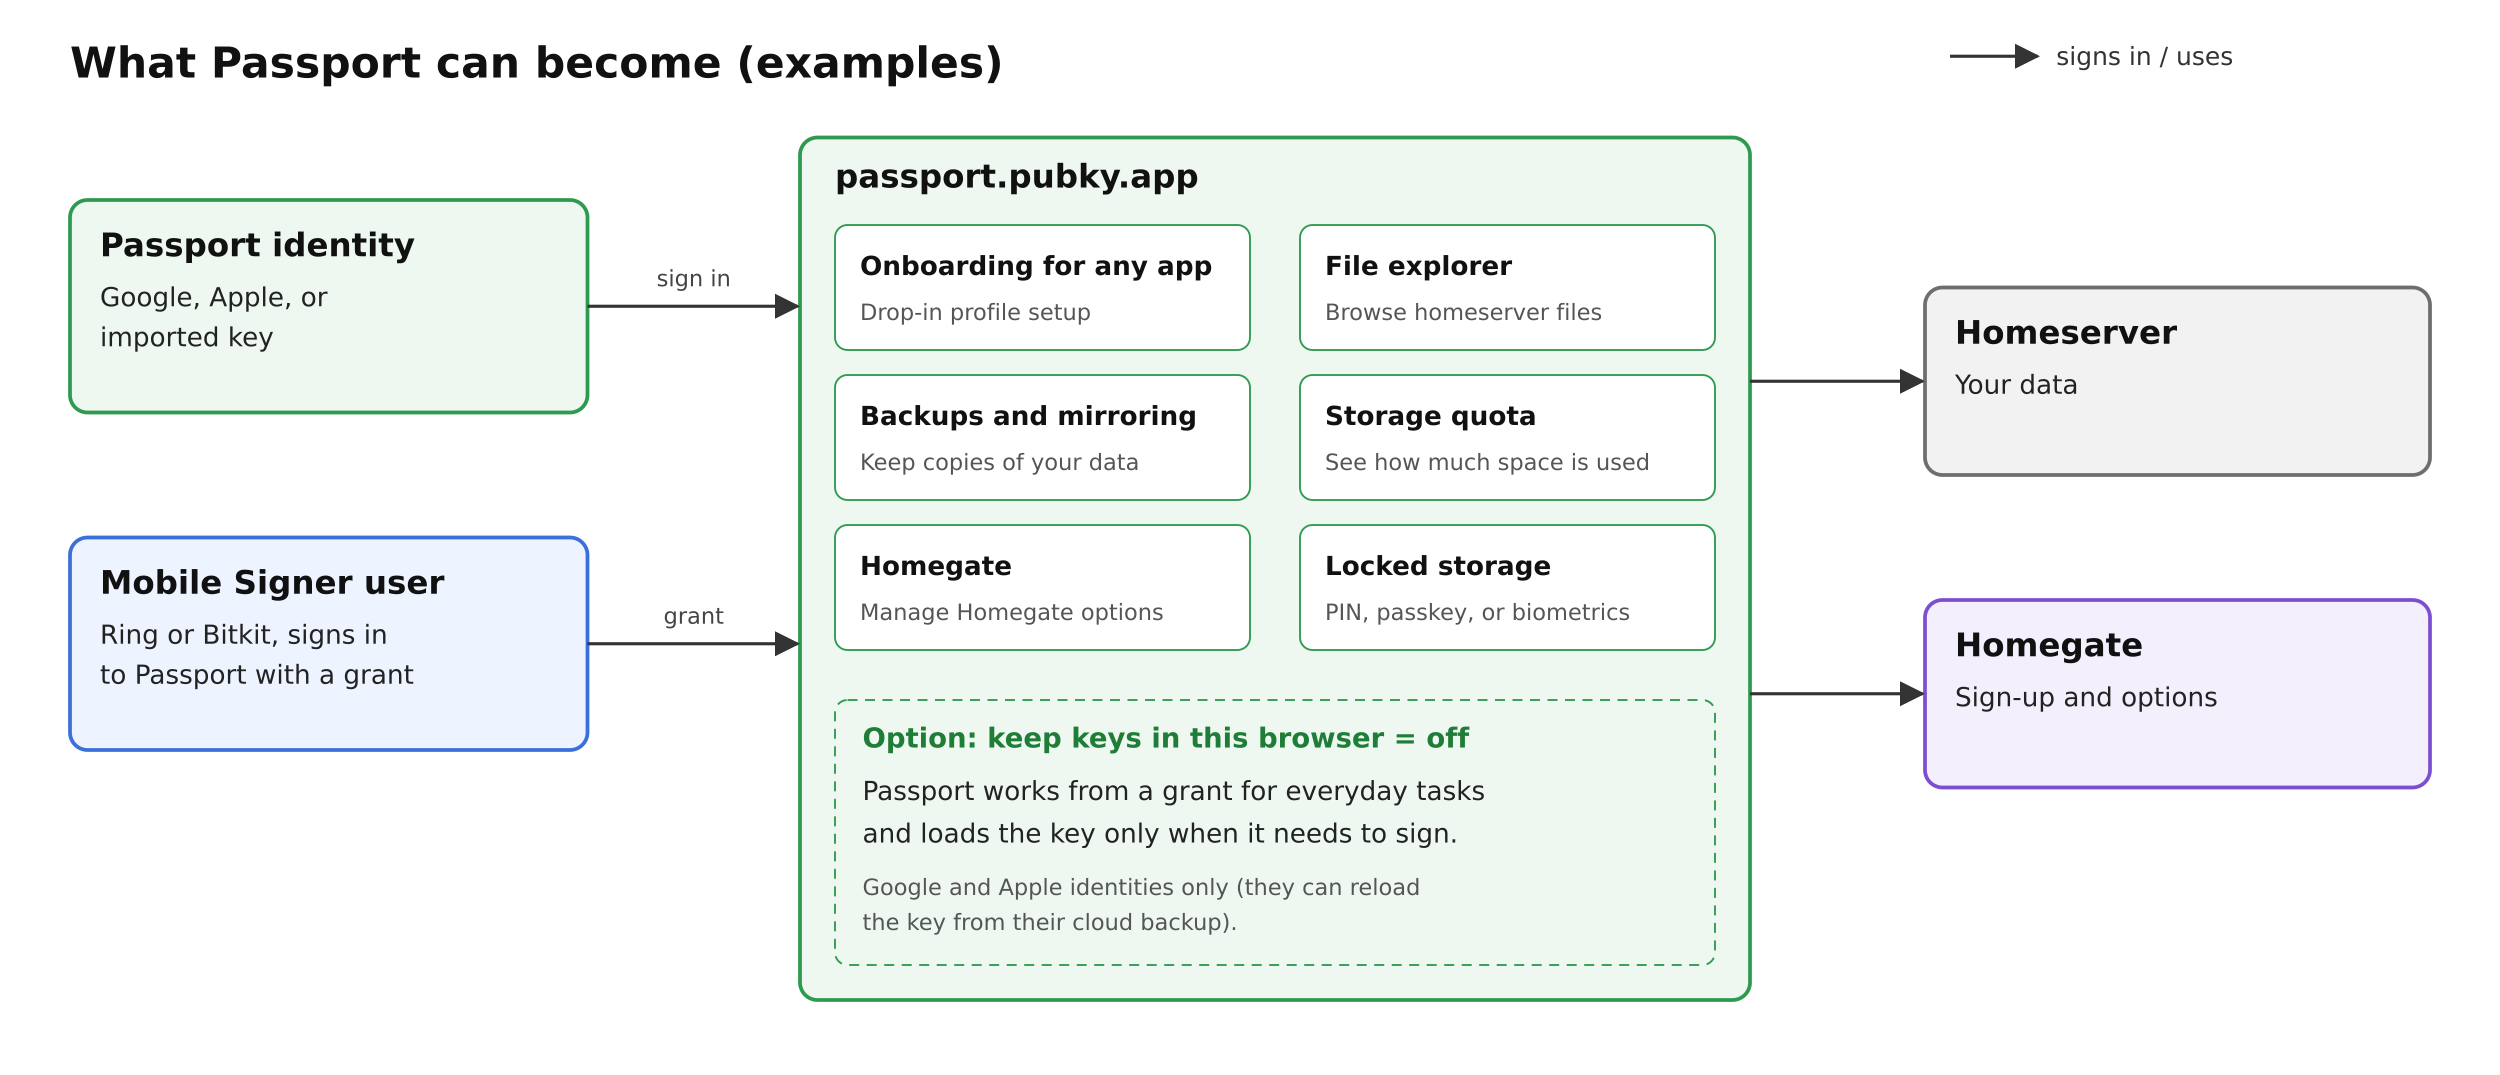
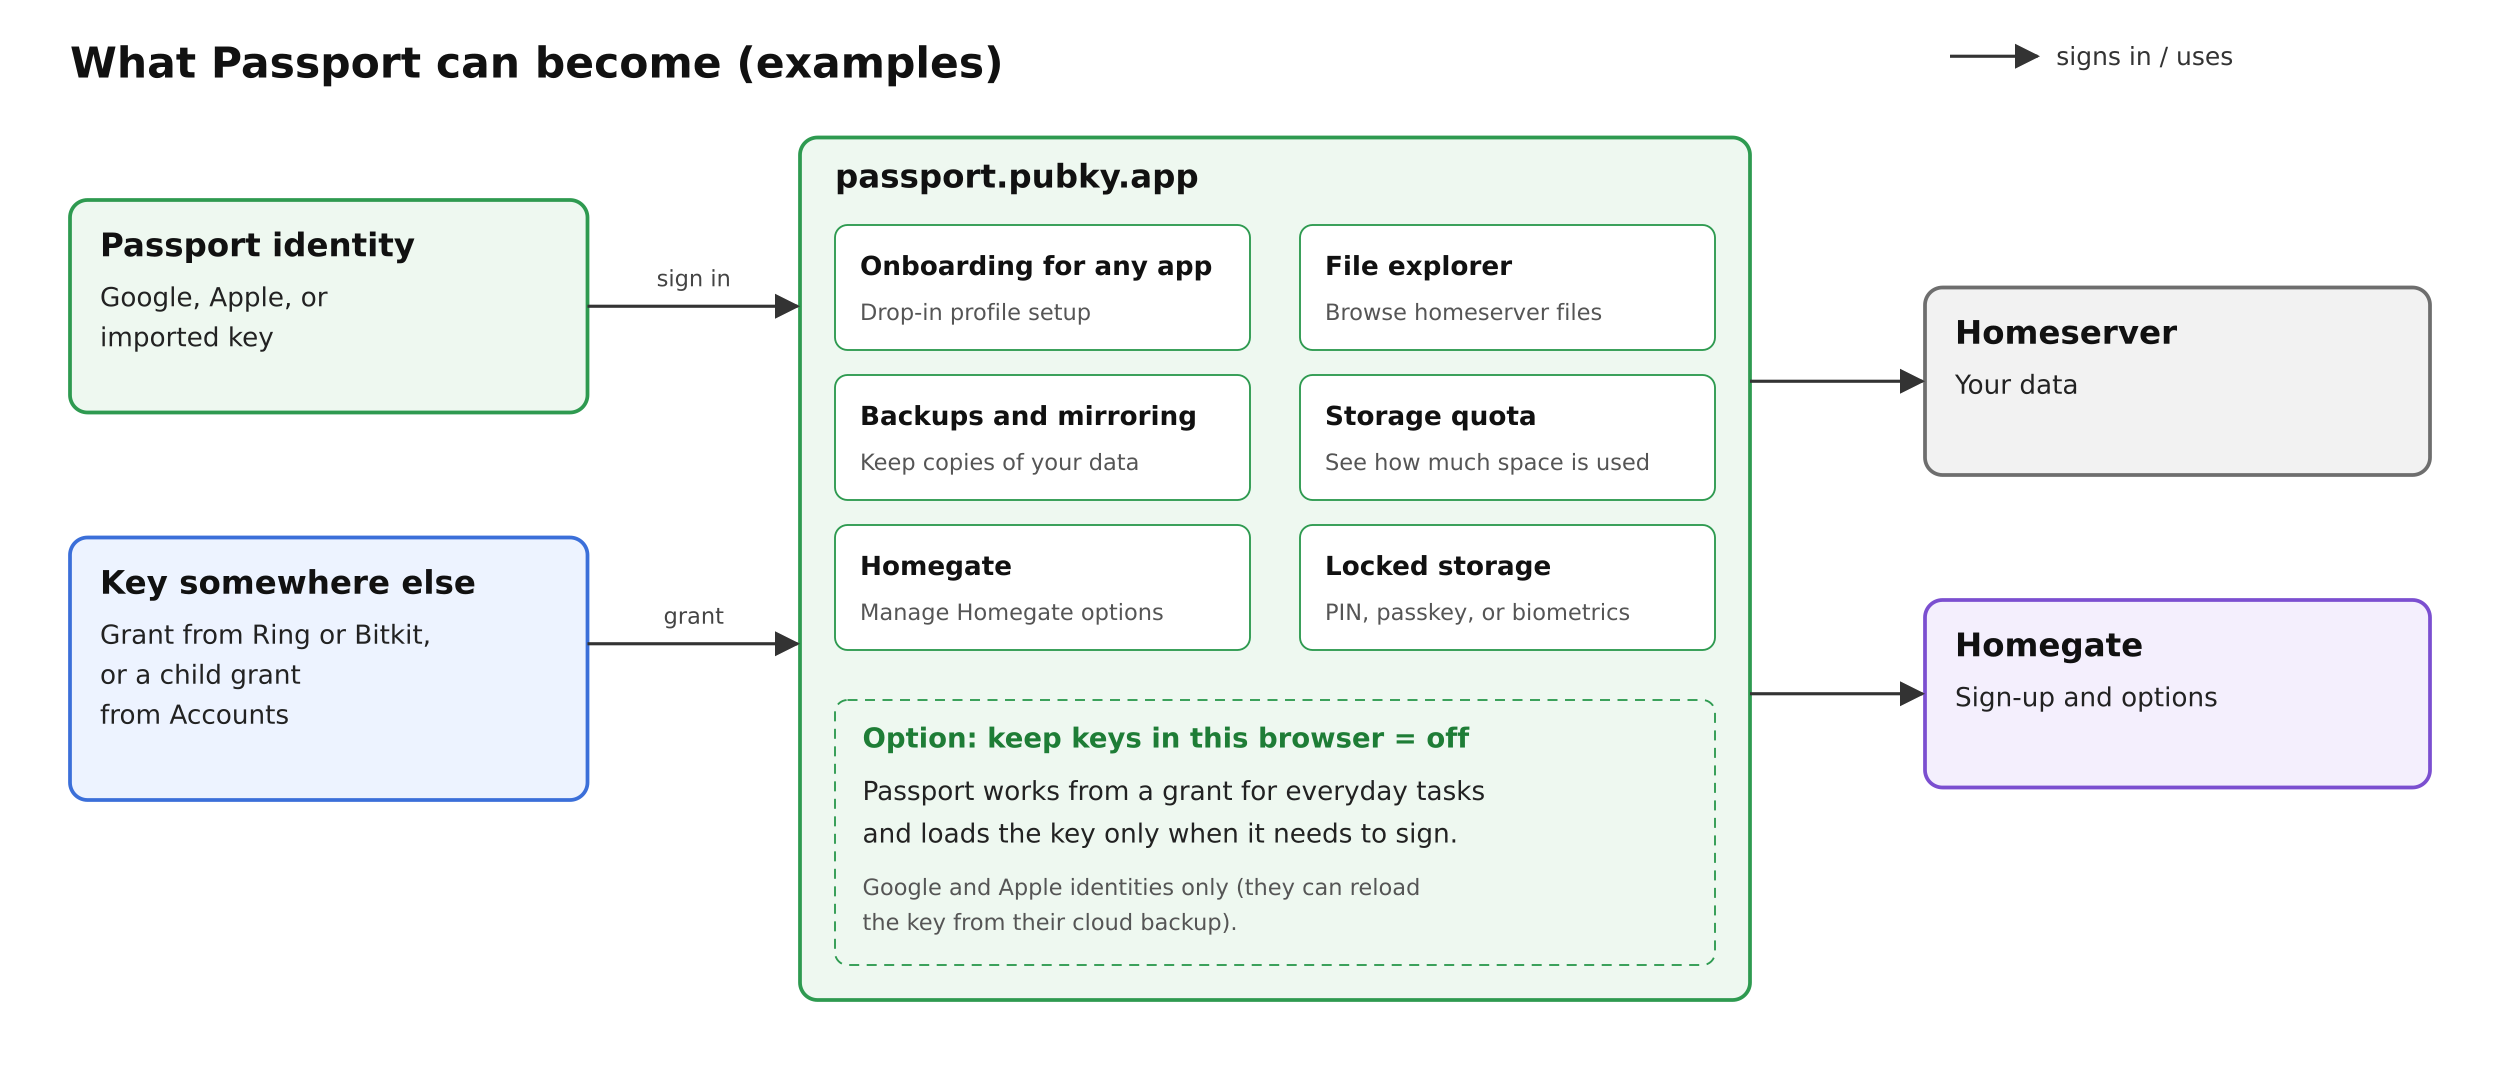
<svg xmlns="http://www.w3.org/2000/svg" viewBox="0 0 2000 860" width="2000" height="860" font-family="DejaVu Sans, Verdana, sans-serif">
  <defs>
    <marker id="dark" viewBox="0 0 10 10" refX="9" refY="5" markerWidth="8" markerHeight="8" orient="auto">
      <path d="M0,0 L10,5 L0,10 z" fill="#333" />
    </marker>
    <marker id="green" viewBox="0 0 10 10" refX="9" refY="5" markerWidth="8" markerHeight="8" orient="auto">
      <path d="M0,0 L10,5 L0,10 z" fill="#2E9A50" />
    </marker>
    <marker id="grey" viewBox="0 0 10 10" refX="9" refY="5" markerWidth="8" markerHeight="8" orient="auto">
      <path d="M0,0 L10,5 L0,10 z" fill="#888" />
    </marker>
    <style>
.solid{stroke:#333;stroke-width:2.5;fill:none;marker-end:url(#dark)}
.dash{stroke:#2E9A50;stroke-width:2.5;fill:none;stroke-dasharray:8 6;marker-end:url(#green)}
.opt{stroke:#888;stroke-width:2.5;fill:none;stroke-dasharray:8 6;marker-end:url(#grey)}
.title{font-weight:bold;font-size:34px;fill:#111}
.h{font-weight:bold;font-size:26px;fill:#111}
.ct{font-weight:bold;font-size:21px;fill:#111}
.b{font-size:21px;fill:#222}
.cap{font-size:18px;fill:#555}
.el{font-size:18px;fill:#444}
.elb{font-size:18px;fill:#222;font-weight:bold}
.eg{font-size:18px;fill:#1E7D36;font-weight:bold}
.lg{font-size:20px;fill:#333}
.btn{font-size:20px;fill:#fff;font-weight:bold}
.mono{font-family:"DejaVu Sans Mono",monospace}
</style>
  </defs>
  <rect width="2000" height="860" fill="#fff" />
  <text x="56" y="62" class="title">What Passport can become (examples)</text>
  <path class="solid" d="M1560,45 H1630" />
  <text x="1645" y="52" class="lg" text-anchor="start">signs in / uses</text>
  <rect x="56" y="160" width="414" height="170" rx="14" fill="#EEF8F0" stroke="#2E9A50" stroke-width="3" />
  <text x="80" y="205" class="h" text-anchor="start">Passport identity</text>
  <text x="80" y="245" class="b" text-anchor="start">Google, Apple, or</text>
  <text x="80" y="277" class="b" text-anchor="start">imported key</text>
-   <rect x="56" y="430" width="414" height="170" rx="14" fill="#EDF3FF" stroke="#3B6FD9" stroke-width="3" />
-   <text x="80" y="475" class="h" text-anchor="start">Mobile Signer user</text>
-   <text x="80" y="515" class="b" text-anchor="start">Ring or Bitkit, signs in</text>
-   <text x="80" y="547" class="b" text-anchor="start">to Passport with a grant</text>
+   <rect x="56" y="430" width="414" height="210" rx="14" fill="#EDF3FF" stroke="#3B6FD9" stroke-width="3" />
+   <text x="80" y="475" class="h" text-anchor="start">Key somewhere else</text>
+   <text x="80" y="515" class="b" text-anchor="start">Grant from Ring or Bitkit,</text>
+   <text x="80" y="547" class="b" text-anchor="start">or a child grant</text>
+   <text x="80" y="579" class="b" text-anchor="start">from Accounts</text>
  <rect x="640" y="110" width="760" height="690" rx="14" fill="#EEF8F0" stroke="#2E9A50" stroke-width="3" />
  <text x="668" y="150" class="h" text-anchor="start">passport.pubky.app</text>
  <rect x="668" y="180" width="332" height="100" rx="10" fill="#fff" stroke="#2E9A50" stroke-width="1.5" />
  <text x="688" y="220" class="ct" text-anchor="start">Onboarding for any app</text>
  <text x="688" y="256" class="cap" text-anchor="start">Drop-in profile setup</text>
  <rect x="1040" y="180" width="332" height="100" rx="10" fill="#fff" stroke="#2E9A50" stroke-width="1.5" />
  <text x="1060" y="220" class="ct" text-anchor="start">File explorer</text>
  <text x="1060" y="256" class="cap" text-anchor="start">Browse homeserver files</text>
  <rect x="668" y="300" width="332" height="100" rx="10" fill="#fff" stroke="#2E9A50" stroke-width="1.5" />
  <text x="688" y="340" class="ct" text-anchor="start">Backups and mirroring</text>
  <text x="688" y="376" class="cap" text-anchor="start">Keep copies of your data</text>
  <rect x="1040" y="300" width="332" height="100" rx="10" fill="#fff" stroke="#2E9A50" stroke-width="1.5" />
  <text x="1060" y="340" class="ct" text-anchor="start">Storage quota</text>
  <text x="1060" y="376" class="cap" text-anchor="start">See how much space is used</text>
  <rect x="668" y="420" width="332" height="100" rx="10" fill="#fff" stroke="#2E9A50" stroke-width="1.5" />
  <text x="688" y="460" class="ct" text-anchor="start">Homegate</text>
  <text x="688" y="496" class="cap" text-anchor="start">Manage Homegate options</text>
  <rect x="1040" y="420" width="332" height="100" rx="10" fill="#fff" stroke="#2E9A50" stroke-width="1.5" />
  <text x="1060" y="460" class="ct" text-anchor="start">Locked storage</text>
  <text x="1060" y="496" class="cap" text-anchor="start">PIN, passkey, or biometrics</text>
  <rect x="668" y="560" width="704" height="212" rx="10" fill="none" stroke="#2E9A50" stroke-width="1.5" stroke-dasharray="8 6" />
  <text x="690" y="598" font-weight="bold" font-size="22" fill="#1E7D36">Option: keep keys in this browser = off</text>
  <text x="690" y="640" class="b" text-anchor="start">Passport works from a grant for everyday tasks</text>
  <text x="690" y="674" class="b" text-anchor="start">and loads the key only when it needs to sign.</text>
  <text x="690" y="716" class="cap" text-anchor="start">Google and Apple identities only (they can reload</text>
  <text x="690" y="744" class="cap" text-anchor="start">the key from their cloud backup).</text>
  <rect x="1540" y="230" width="404" height="150" rx="14" fill="#F2F2F2" stroke="#6E6E6E" stroke-width="3" />
  <text x="1564" y="275" class="h" text-anchor="start">Homeserver</text>
  <text x="1564" y="315" class="b" text-anchor="start">Your data</text>
  <rect x="1540" y="480" width="404" height="150" rx="14" fill="#F4EFFD" stroke="#7B4FD0" stroke-width="3" />
  <text x="1564" y="525" class="h" text-anchor="start">Homegate</text>
  <text x="1564" y="565" class="b" text-anchor="start">Sign-up and options</text>
  <path class="solid" d="M470,245 H638" />
  <text x="555" y="229" class="el" text-anchor="middle">sign in</text>
  <path class="solid" d="M470,515 H638" />
  <text x="555" y="499" class="el" text-anchor="middle">grant</text>
  <path class="solid" d="M1400,305 H1538" />
  <path class="solid" d="M1400,555 H1538" />
</svg>
